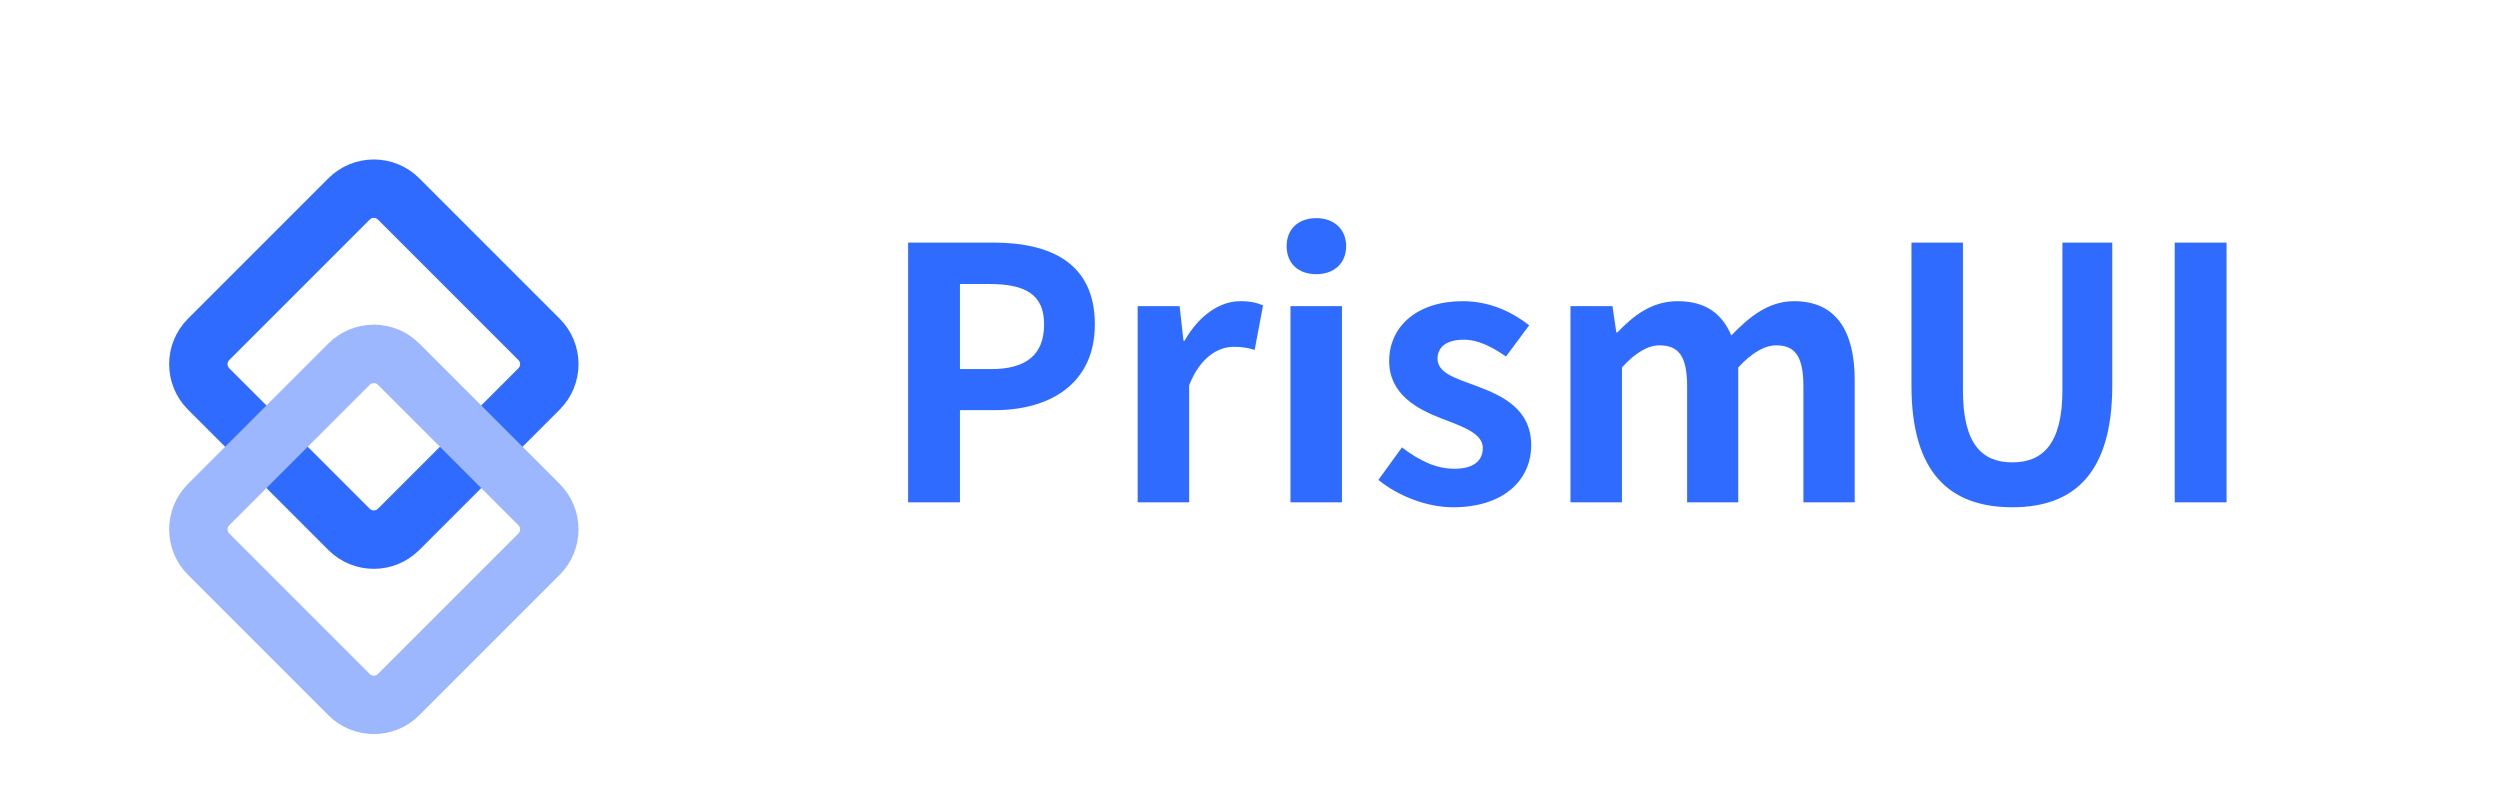
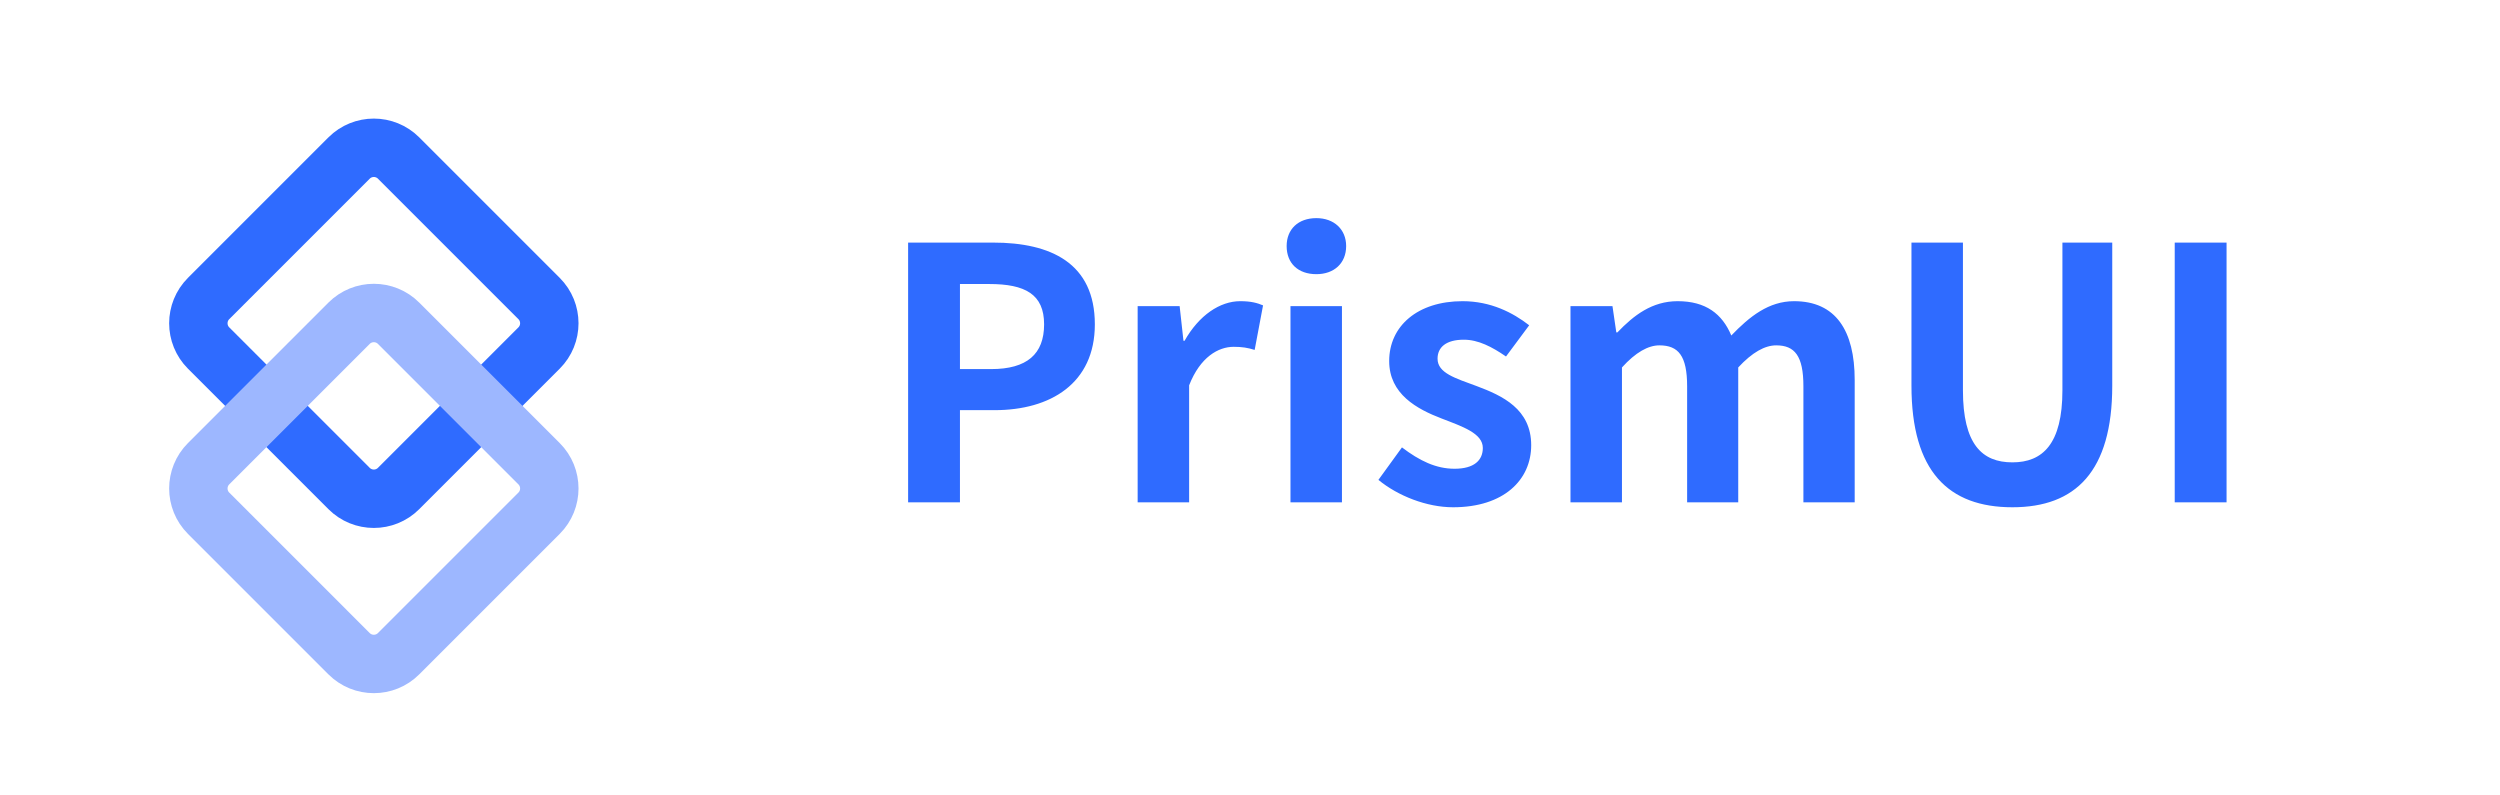
<svg xmlns="http://www.w3.org/2000/svg" viewBox="0 0 214 68" role="img" aria-label="PrismUI">
-   <g transform="translate(32 34) rotate(45) translate(-32 -34)" fill="none" stroke-linejoin="round">
-     <rect x="18.5" y="20.5" width="23" height="23" rx="3" stroke="#2f6bff" stroke-width="5" />
-     <rect x="28.5" y="30.5" width="23" height="23" rx="3" stroke="#9db7ff" stroke-width="5" />
+   <g transform="translate(32 30.5) rotate(45) translate(-32 -30.5)" fill="none" stroke-linejoin="round">
+     <rect x="18.5" y="17" width="23" height="23" rx="3" stroke="#2f6bff" stroke-width="5" />
+     <rect x="28.5" y="27" width="23" height="23" rx="3" stroke="#9db7ff" stroke-width="5" />
  </g>
  <text x="75" y="43" fill="#2f6bff" font-family="Avenir Next, PingFang SC, Noto Sans CJK SC, sans-serif" font-size="30" font-weight="760">PrismUI</text>
</svg>
